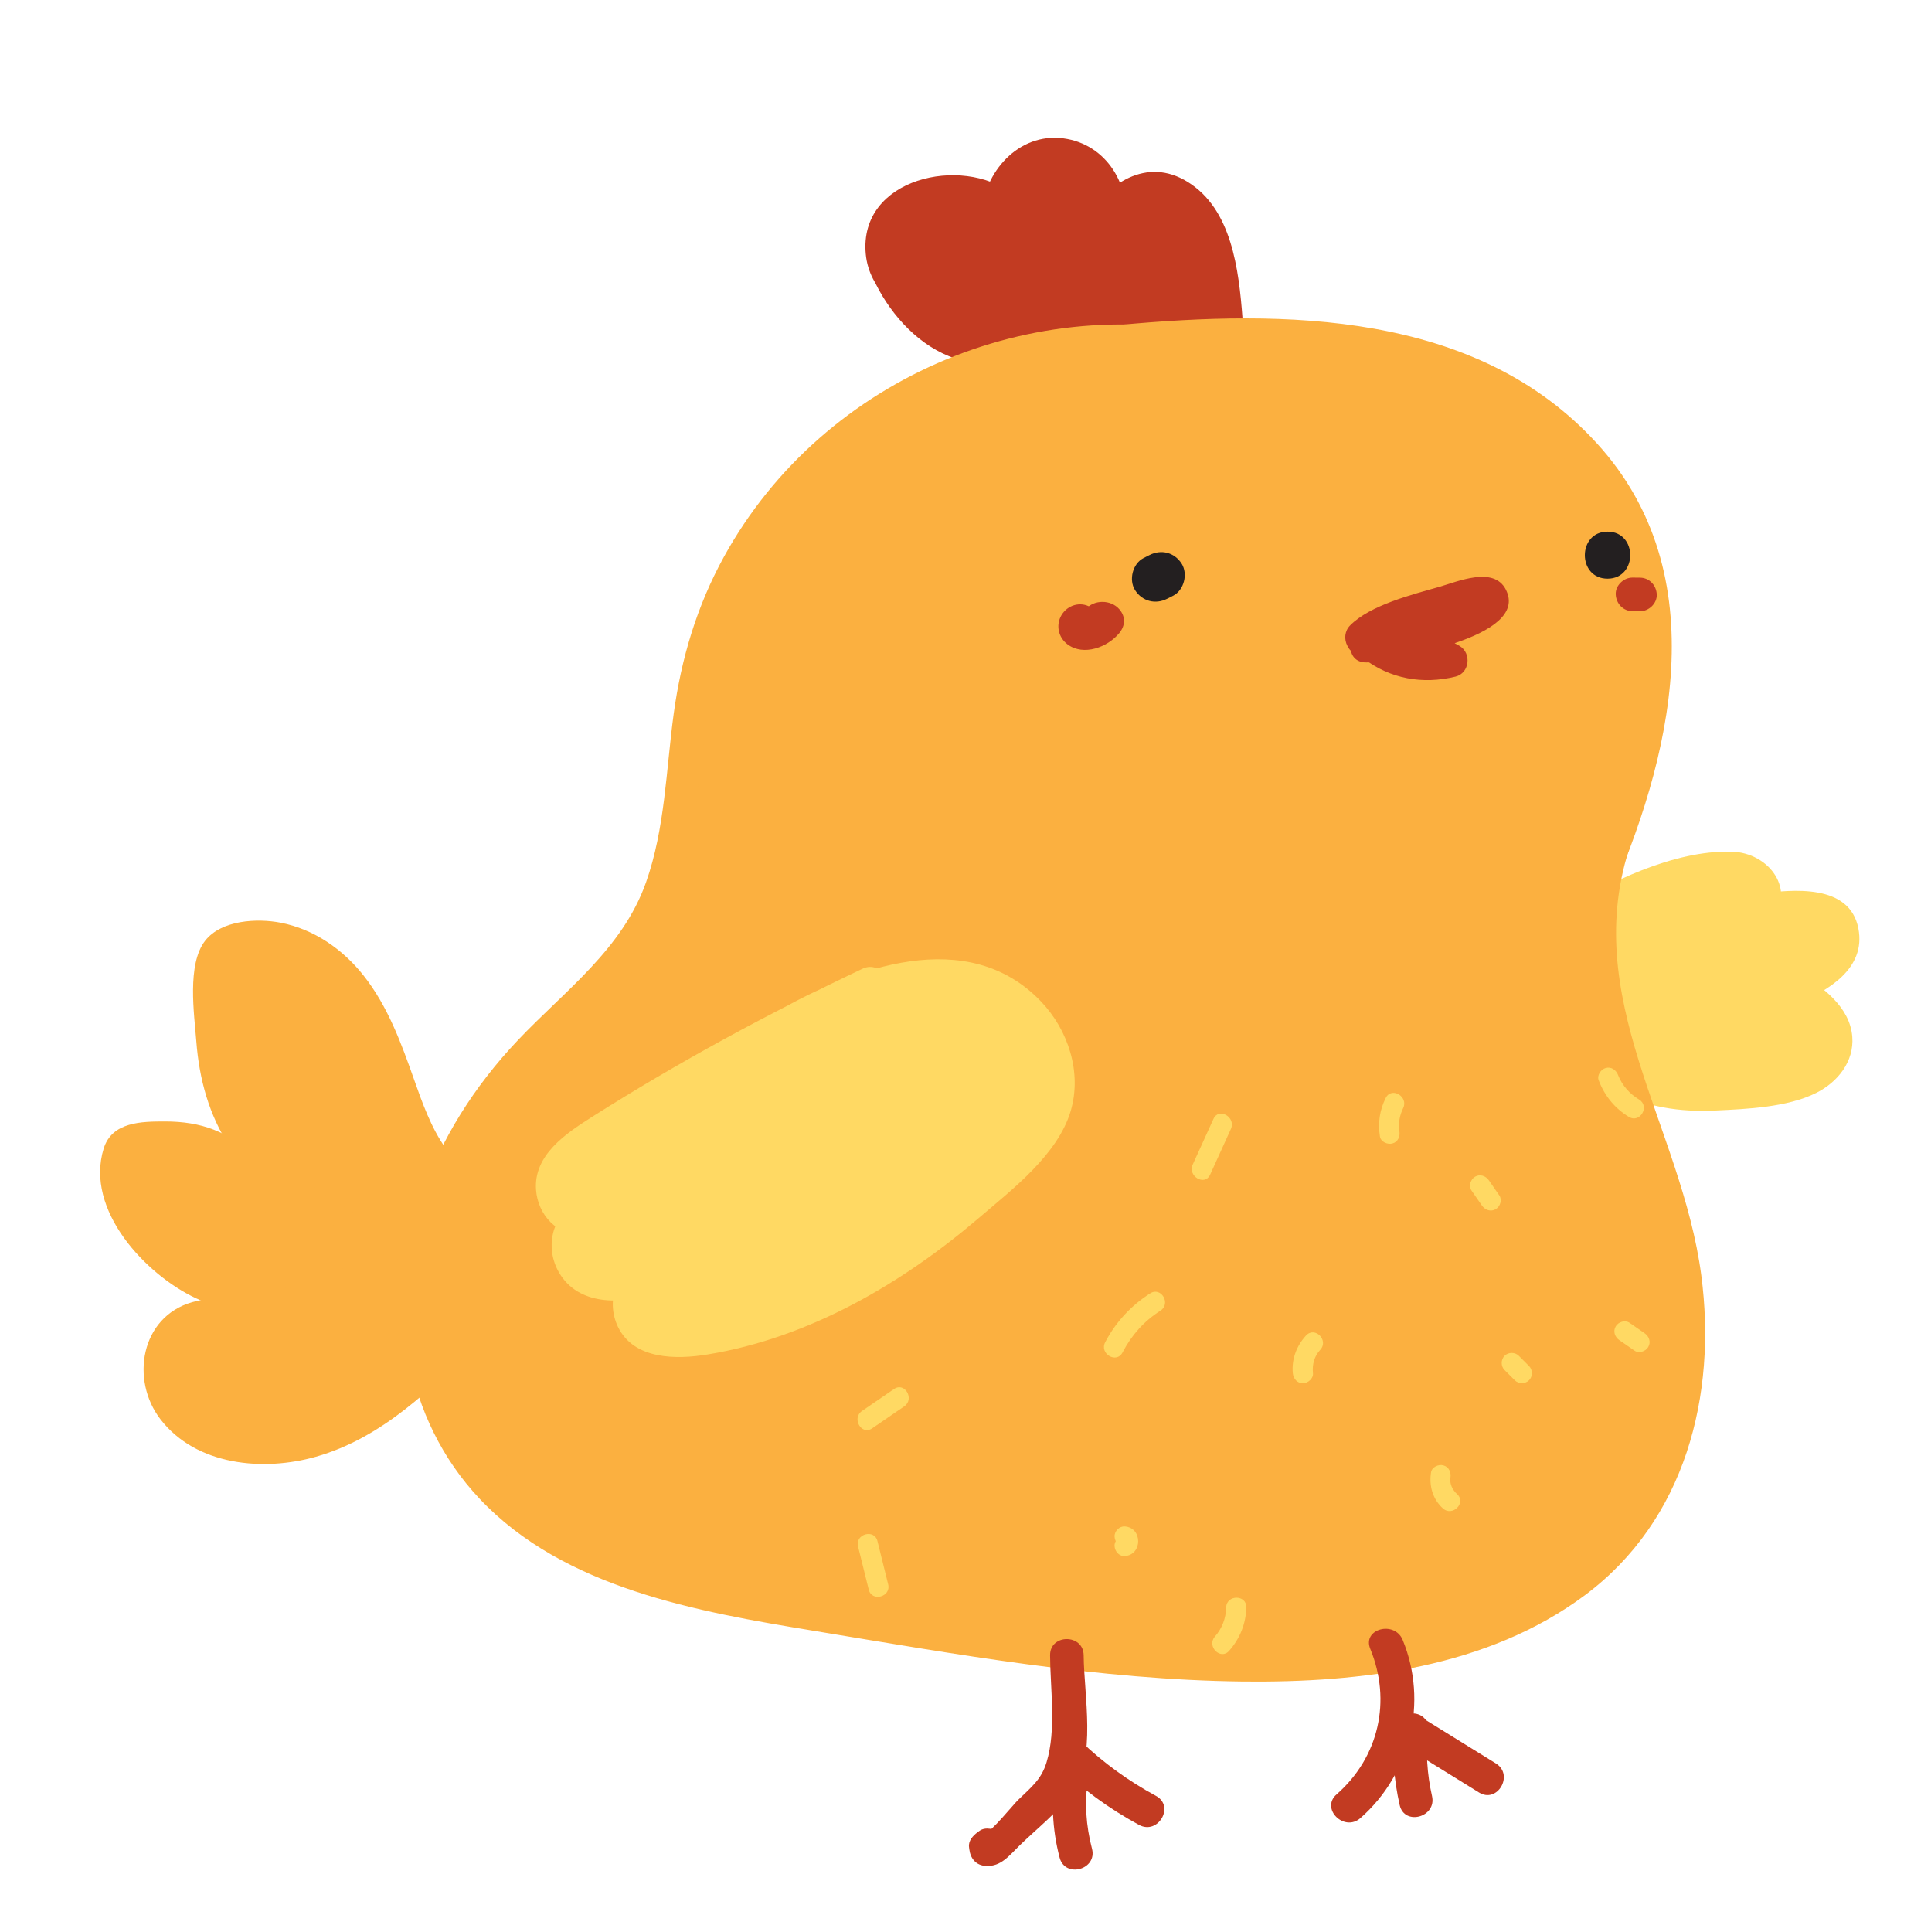
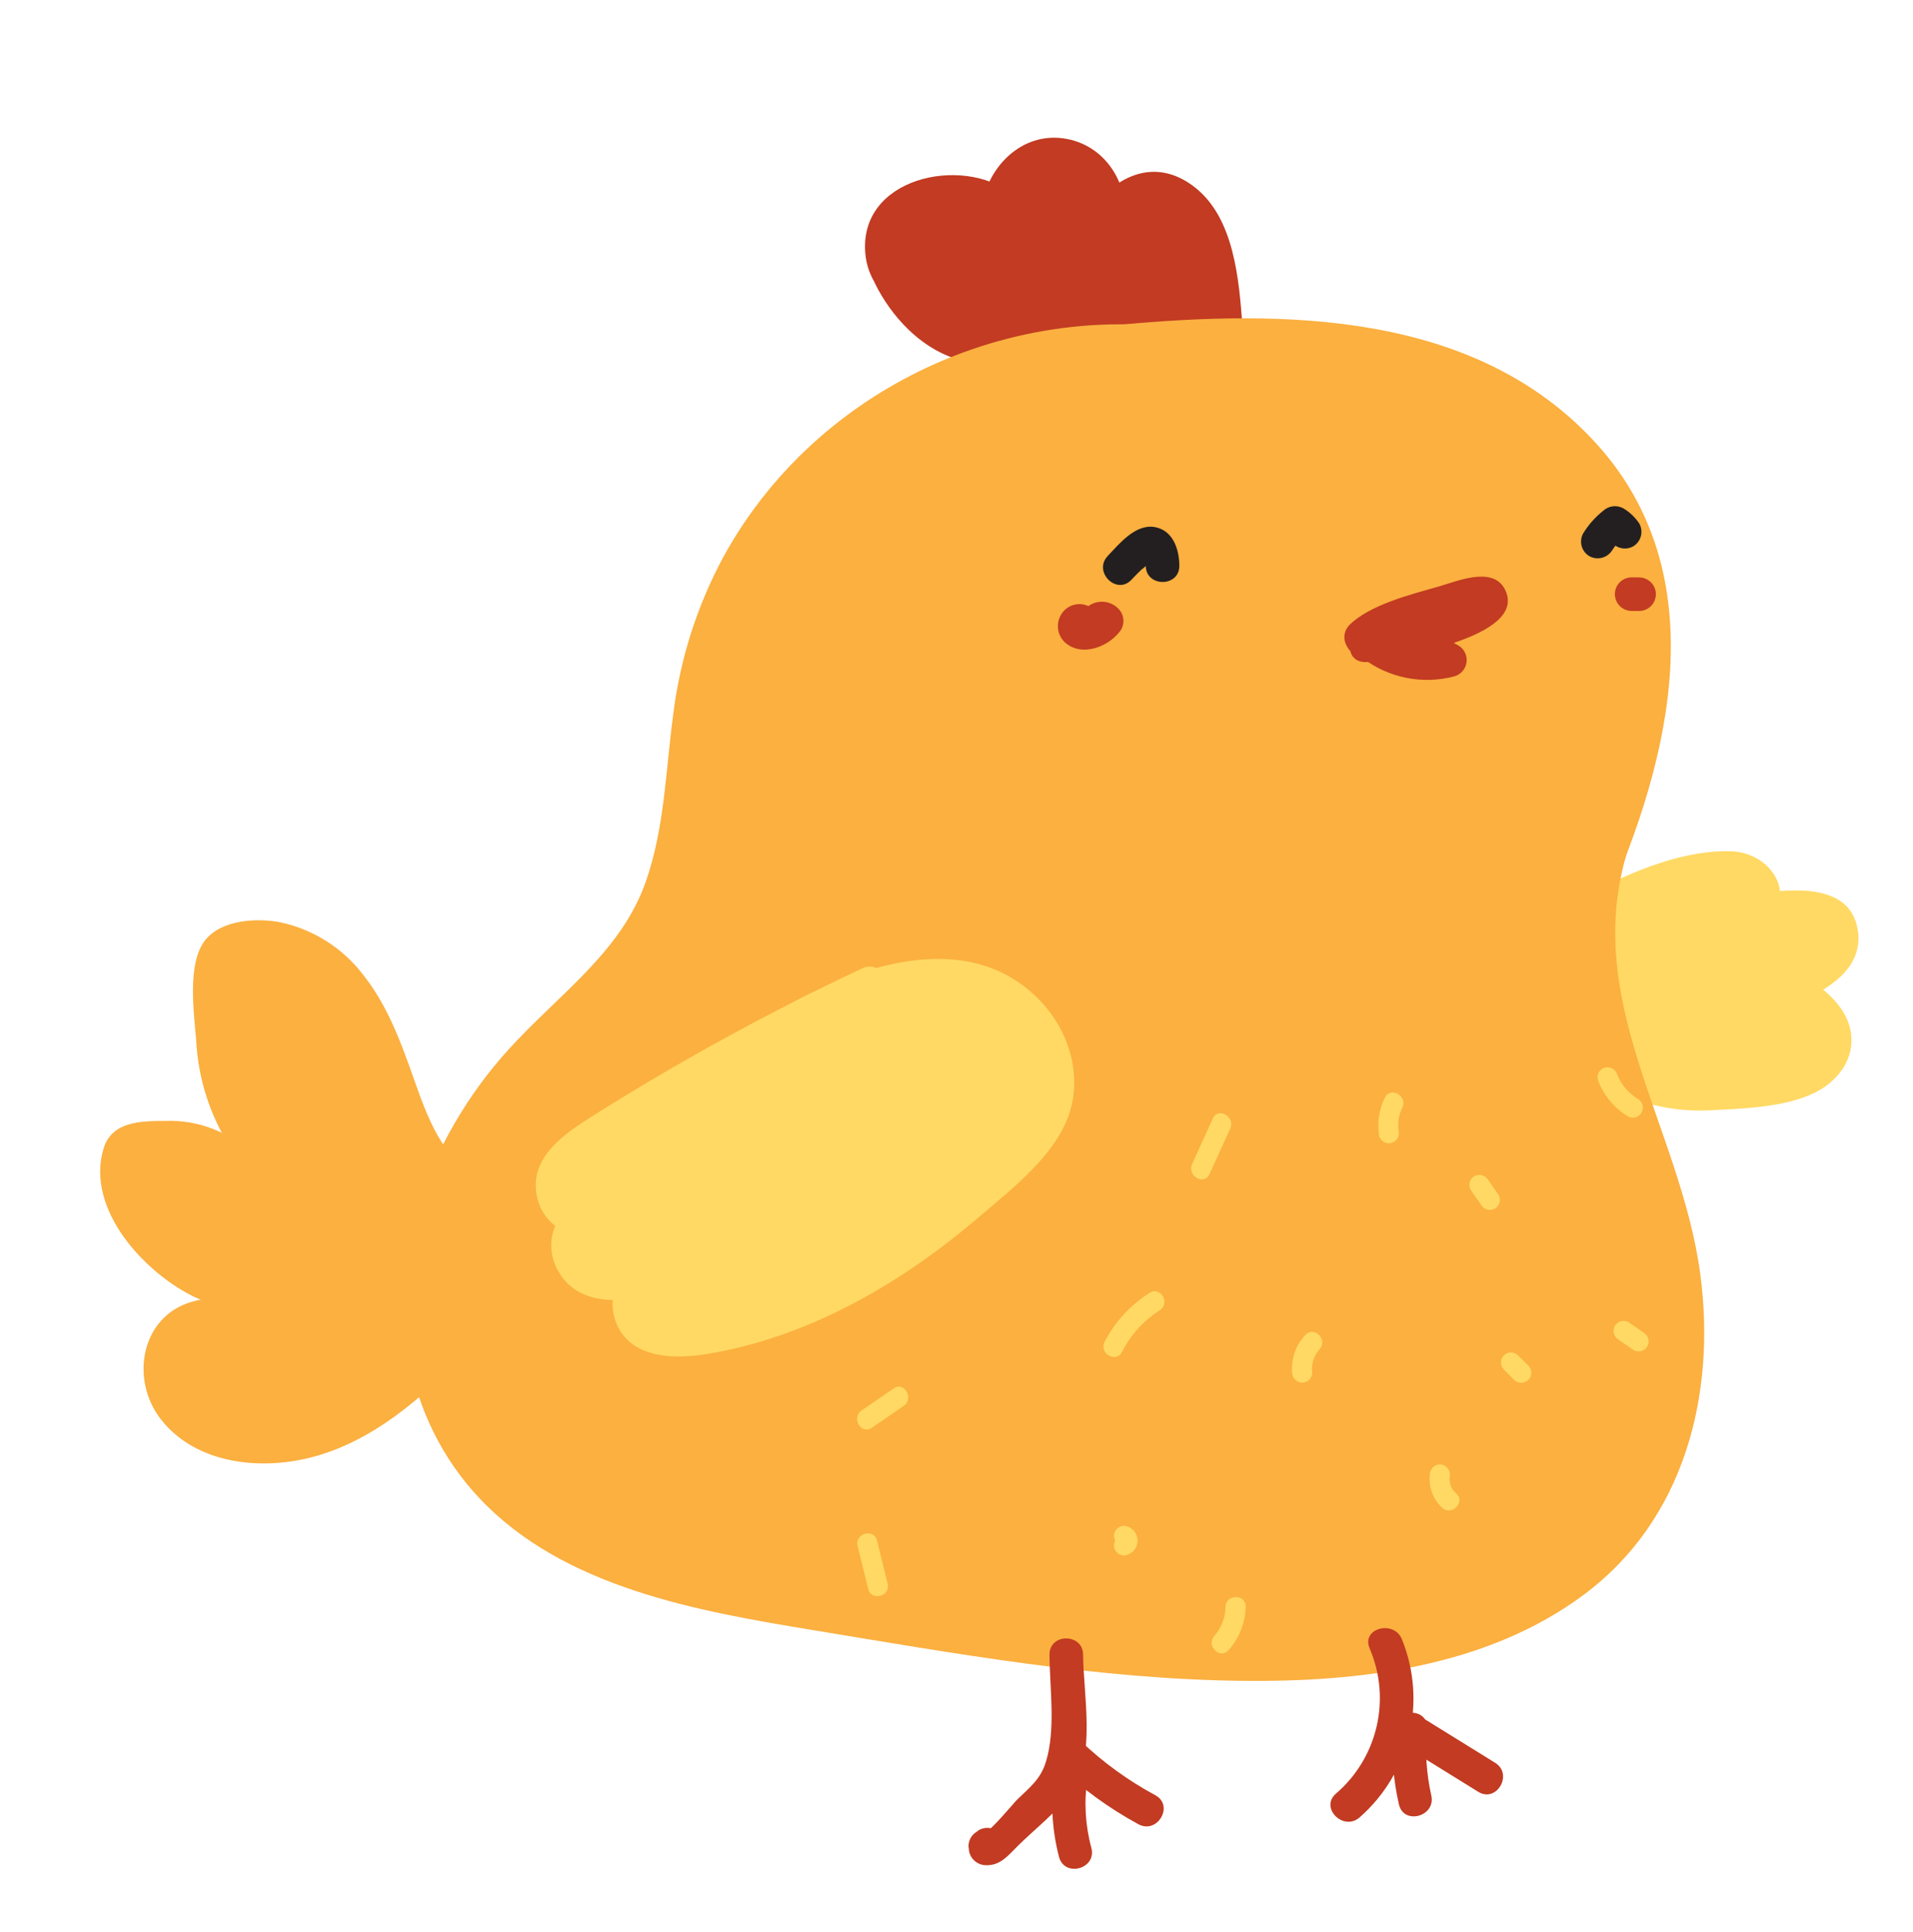
- <svg xmlns="http://www.w3.org/2000/svg" version="1.1" x="0px" y="0px" viewBox="0 0 284.9 287.63" style="enable-background:new 0 0 284.9 287.63;" xml:space="preserve">
-   <style type="text/css">
- 	.st0{fill:#C23B22;}
- 	.st1{fill:#FFD963;}
- 	.st2{fill:#FBB040;}
- 	.st3{fill:#231F20;}
- </style>
-   <g id="Layer_4">
-     <g>
-       <path class="st0" d="M150.31,52.52c10.5-1.94,21.12-3.23,31.78-3.86c-0.18-3.18-0.63-6.35-1.33-9.45    c-0.62-2.76-1.49-5.56-3.31-7.73c-1.82-2.17-4.8-3.56-7.53-2.8c-2.39,0.67-4.07,2.77-5.38,4.88c1.26-4.31-1.99-9.35-6.43-9.98    s-8.97,3.32-8.94,7.81c-4.06-3.59-10.89-3.46-14.81,0.29c-1.22,1.17-2.18,2.66-2.45,4.33c-0.47,2.9,1.28,5.81,3.7,7.48    c2.42,1.66,5.39,2.29,8.3,2.64c1.88,0.23,4.34,0.99,4.22,2.88c-0.14,2.09-3.2,2.27-5.13,1.47c-4.42-1.82-8.09-5.38-10.05-9.74    c4.38,4.51,9.95,7.84,16,9.57c-0.22,0.96-1.54,1.45-2.33,0.86c0.56,0.98,1.84,1.47,2.92,1.14" />
-       <g>
-         <path class="st0" d="M151.11,55.41c10.26-1.86,20.58-3.1,30.99-3.75c1.53-0.09,3.13-1.3,3-3c-0.51-6.9-1.19-16.16-7.12-20.78     c-6.08-4.74-12.22-1.51-16.01,4.17c1.83,0.77,3.66,1.54,5.48,2.31c1.19-6.02-2.17-12.47-8.53-13.67     c-6.75-1.28-12.15,4.42-12.74,10.71c1.5-0.86,3.01-1.73,4.51-2.59c-7.43-5.69-22.89-2.36-21.78,9.05     c0.52,5.33,5.03,8.91,9.87,10.34c1.13,0.33,3.15,0.93,4.34,0.83c2.59-0.22,2.11-0.85,0.1-1.73c-3.52-1.54-6.01-4.73-7.67-8.07     c-1.57,1.21-3.14,2.42-4.71,3.64c4.94,4.87,10.69,8.29,17.32,10.34c-0.6-1.47-1.2-2.94-1.79-4.41c0.35-0.17,0.71-0.34,1.06-0.51     c-2.93-0.81-4.97,2.87-2.92,5.01c1.44,1.51,2.92,2.15,5.04,2.01c3.83-0.25,3.86-6.25,0-6c-0.26-0.09-0.53-0.17-0.79-0.26     c-0.97,1.67-1.95,3.34-2.92,5.01c2.53,0.7,4.29-0.12,5.72-2.24c1.12-1.67-0.05-3.87-1.79-4.41c-5.65-1.75-10.46-4.64-14.67-8.8     c-2.5-2.47-6.2,0.64-4.71,3.64c2.4,4.82,6.59,9.39,11.84,11.12c3.39,1.12,8.43,0.38,8.88-3.96c0.56-5.43-5.58-5.76-9.28-6.64     c-4.11-0.98-9.5-4.52-5.31-8.96c3.03-3.21,8.12-2.16,11.17,0.18c2,1.53,4.33-0.62,4.51-2.59c0.67-7.12,10.83-5.41,9.48,1.37     c-0.66,3.33,3.56,5.2,5.48,2.31c1.56-2.35,3.52-4.64,6.64-2.86c1.77,1,2.75,3.23,3.36,5.04c1.22,3.64,1.67,7.6,1.95,11.41     c1-1,2-2,3-3c-10.94,0.68-21.8,2.01-32.58,3.96C145.72,50.31,147.33,56.1,151.11,55.41L151.11,55.41z" />
-       </g>
-     </g>
-     <g id="Layer_5">
-       <g>
-         <path class="st1" d="M233.53,137.92c6.39-4.05,13.55-6.88,20.99-8.29c2.15-0.41,4.51-0.67,6.39,0.45     c1.88,1.11,2.68,4.14,0.95,5.48c2-0.29,4.03-0.44,6.05-0.45c1.97-0.01,4.16,0.22,5.46,1.69c1.59,1.79,1.08,4.74-0.47,6.56     s-3.85,2.79-6.06,3.7c3.27,1.98,6.99,4.86,6.44,8.65c-0.3,2.08-1.93,3.78-3.82,4.72c-1.88,0.94-4.01,1.25-6.09,1.54     c-7.31,1.04-15.25,1.96-21.65-1.72" />
-         <g>
-           <path class="st1" d="M234.79,140.08c3.8-2.33,7.74-4.33,11.96-5.79c1.65-0.57,3.33-1.07,5.02-1.5c1.13-0.28,2.27-0.53,3.41-0.75      c2.1-0.85,3.74-0.27,4.91,1.75c-1.2,1.44-0.61,4.57,1.77,4.27c2.01-0.25,5.29-1.05,7.2-0.35c5.31,1.95-0.01,5.73-2.9,6.94      c-1.94,0.81-2.56,3.32-0.6,4.57c3.2,2.03,7,5.37,2.98,8.68c-2.1,1.73-6.63,1.8-9.15,2.08c-5.62,0.63-11.27,0.77-16.42-1.89      c-2.86-1.47-5.39,2.84-2.52,4.32c4.71,2.43,9.67,3.17,14.94,2.92c4.72-0.22,10.75-0.48,15.03-2.62      c3.18-1.59,5.67-4.66,5.37-8.38c-0.36-4.39-4.29-7.27-7.7-9.43c-0.2,1.52-0.4,3.05-0.6,4.57c4.64-1.95,10.37-5.23,9.21-11.24      c-1.31-6.73-9.8-5.8-14.84-5.17c0.59,1.42,1.18,2.85,1.77,4.27c3.98-4.78-0.19-10.4-5.81-10.54      c-8.67-0.22-18.37,4.58-25.55,8.98C229.53,137.44,232.04,141.77,234.79,140.08L234.79,140.08z" />
-         </g>
-       </g>
+ <svg xmlns="http://www.w3.org/2000/svg" viewBox="0 0 284.901 287.629">
+   <defs>
+     <style>.cls-1{fill:#c23b22;}.cls-2{fill:#ffd963;}.cls-3{fill:#fbb040;}.cls-4{fill:#231f20;}</style>
+   </defs>
+   <g id="Layer_4" data-name="Layer 4">
+     <path class="cls-1" d="M150.313,52.518a257.298,257.298,0,0,1,31.785-3.856,58.565,58.565,0,0,0-1.327-9.454,17.846,17.846,0,0,0-3.308-7.727c-1.821-2.165-4.803-3.561-7.527-2.797-2.386.669-4.067,2.774-5.377,4.878a7.847,7.847,0,1,0-15.377-2.167,11.346,11.346,0,0,0-14.808.288,7.875,7.875,0,0,0-2.453,4.33c-.467,2.897,1.279,5.813,3.696,7.477a18.393,18.393,0,0,0,8.304,2.644c1.876.23,4.343.992,4.22,2.878-.136,2.085-3.2,2.267-5.132,1.47a19.14,19.14,0,0,1-10.05-9.743,36.305,36.305,0,0,0,15.997,9.568,1.558,1.558,0,0,1-2.329.864,2.58,2.58,0,0,0,2.916,1.136" />
+     <path class="cls-1" d="M151.111,55.411a266.096,266.096,0,0,1,30.987-3.749,3.037,3.037,0,0,0,3-3c-.513-6.898-1.186-16.155-7.121-20.783-6.076-4.737-12.22-1.515-16.008,4.169l5.483,2.312c1.191-6.019-2.169-12.467-8.53-13.67-6.75-1.277-12.15,4.416-12.739,10.706l4.514-2.59c-7.427-5.687-22.886-2.364-21.778,9.052.517,5.328,5.032,8.911,9.867,10.34a14.883,14.883,0,0,0,4.338.832c2.588-.224,2.114-.853.097-1.733-3.522-1.537-6.014-4.735-7.672-8.069l-4.712,3.635A41.929,41.929,0,0,0,148.158,53.201l-1.793-4.407,1.059-.515a3.023,3.023,0,0,0-2.919,5.014,5.834,5.834,0,0,0,5.038,2.015c3.833-.251,3.861-6.253,0-6l-.795-.257-2.919,5.014c2.531.695,4.286-.116,5.717-2.242a3.029,3.029,0,0,0-1.793-4.407,35.357,35.357,0,0,1-14.673-8.796c-2.504-2.467-6.2.642-4.712,3.635,2.397,4.82,6.591,9.39,11.843,11.122,3.389,1.117,8.428.378,8.876-3.964.56-5.428-5.584-5.765-9.279-6.643-4.108-.977-9.503-4.519-5.313-8.963,3.029-3.212,8.118-2.158,11.172.181,1.996,1.528,4.329-.618,4.514-2.59.667-7.118,10.825-5.411,9.484,1.369a3.015,3.015,0,0,0,5.483,2.312c1.564-2.347,3.521-4.636,6.644-2.861,1.767,1.004,2.748,3.229,3.356,5.042a47.018,47.018,0,0,1,1.948,11.405l3-3a279.945,279.945,0,0,0-32.582,3.963c-3.794.688-2.186,6.471,1.595,5.786Z" />
+     <g id="Layer_5" data-name="Layer 5">
+       <path class="cls-2" d="M233.531,137.921a60.48,60.48,0,0,1,20.989-8.293c2.147-.409,4.511-.665,6.392.447s2.677,4.143.949,5.479a43.98,43.98,0,0,1,6.048-.446c1.966-.009,4.155.216,5.459,1.687,1.586,1.79,1.075,4.736-.474,6.558s-3.849,2.793-6.061,3.702c3.267,1.983,6.989,4.864,6.444,8.647a6.662,6.662,0,0,1-3.818,4.72,19.685,19.685,0,0,1-6.094,1.542c-7.31,1.035-15.25,1.96-21.651-1.718" />
+       <path class="cls-2" d="M234.793,140.079a60.848,60.848,0,0,1,11.963-5.792c1.65-.569,3.327-1.068,5.019-1.496q1.694-.426,3.41-.753,3.149-1.279,4.908,1.748c-1.199,1.439-.61,4.567,1.768,4.268,2.015-.254,5.291-1.048,7.205-.347,5.312,1.945-.015,5.726-2.898,6.937-1.94.815-2.557,3.325-.597,4.569,3.204,2.035,6.997,5.371,2.98,8.683-2.1,1.731-6.63,1.8-9.151,2.082-5.622.63-11.268.768-16.425-1.892-2.855-1.473-5.387,2.84-2.524,4.317a28.79,28.79,0,0,0,14.939,2.922c4.72-.219,10.749-.482,15.032-2.62,3.183-1.589,5.675-4.656,5.368-8.381-.361-4.392-4.291-7.266-7.696-9.429l-.597,4.569c4.641-1.949,10.373-5.233,9.207-11.244-1.305-6.73-9.799-5.803-14.844-5.167l1.768,4.268c3.981-4.777-.194-10.398-5.812-10.541-8.668-.22-18.365,4.579-25.546,8.981-2.739,1.679-.23,6.005,2.524,4.317Z" />
    </g>
  </g>
-   <g id="Layer_1">
-     <g>
-       <path class="st2" d="M184.4,53.25c-32.99-9.87-68.55,9.16-79.16,41.75c-5.41,16.61-0.94,35.01-13.61,48.88    c-5.83,6.38-12.61,11.67-17.79,18.66c-5.09,6.87-8.98,14.76-10.56,23.21c-3.11,16.63,3.36,33.09,17.82,42.1    c14.14,8.81,31.9,11.05,48.01,13.73c19.67,3.28,39.87,6.46,59.86,6.27c16.74-0.16,35.07-3.17,48.16-14.47    c12.81-11.05,15.9-28.14,13.57-44.24c-2.55-17.65-13.99-34.01-12.91-52.13c0.25-4.17,1.22-8.26,2.65-12.17" />
-       <g>
-         <path class="st2" d="M185.07,50.84c-29.67-8.51-62.39,4.95-77.3,32.09c-4.01,7.3-6.34,15.11-7.46,23.34     c-1.14,8.37-1.28,17.05-4.12,25.09c-3.52,9.96-12.06,16.09-19.08,23.5c-6.4,6.75-11.53,14.74-14.5,23.59     c-5.15,15.33-2.44,32.77,8.83,44.71c12.56,13.31,32.45,16.79,49.67,19.62c21.18,3.49,42.47,7.32,64,7.56     c17.52,0.19,36.4-2.08,50.86-12.84c14.97-11.14,19.69-29.76,17.34-47.63c-2.92-22.2-18.38-41.39-10.45-64.37     c1.05-3.05-3.78-4.36-4.82-1.33c-5.97,17.29,0.05,32.69,5.81,49.08c5.4,15.37,8.01,33.01-0.13,47.99     c-8.58,15.79-27.06,21.97-43.94,23.57c-19.48,1.84-39.29-0.76-58.52-3.77c-17.58-2.76-36.82-4.37-53.05-12.16     c-15.22-7.3-24.5-21.61-23.02-38.74c0.83-9.57,5.1-18.73,10.82-26.34c5.55-7.39,13.24-12.81,18.97-20.02     c9.86-12.41,8.12-28.31,11.3-42.94c7.44-34.2,44.37-54.67,77.46-45.18C186.84,56.55,188.16,51.72,185.07,50.84L185.07,50.84z" />
-       </g>
-     </g>
-     <g>
-       <path class="st2" d="M166.61,50.88c14.12-1.33,28.55-2.05,42.3,1.43c13.75,3.47,26.89,11.72,33.26,24.38    c8.85,17.58,2.98,38.88-5.15,56.79" />
-       <g>
-         <path class="st2" d="M166.61,53.38c22.37-2.06,48.16-2.63,65.57,14.07c18.38,17.64,11.89,44.21,2.69,64.77     c-1.3,2.91,3,5.46,4.32,2.52c9.73-21.73,16.44-49.18-1.44-68.75c-18-19.71-46.58-19.88-71.13-17.61     C163.43,48.67,163.4,53.68,166.61,53.38L166.61,53.38z" />
-       </g>
-     </g>
-     <g>
-       <path class="st2" d="M75.7,178.27c-4.24,0.56-8.41-1.94-11.04-5.31s-4.02-7.52-5.41-11.56c-1.99-5.78-4.19-11.7-8.38-16.16    s-10.88-7.12-16.56-4.86c-0.68,0.27-1.35,0.62-1.8,1.19c-0.68,0.85-0.75,2.02-0.79,3.11c-0.24,6.3-0.45,12.76,1.61,18.72    c2.33,6.73,7.41,12.23,13.24,16.31s12.44,6.88,19,9.66" />
-       <g>
-         <path class="st2" d="M75.7,175.77c-8.57,0.47-11.7-8.39-14.04-15.04c-1.92-5.44-3.91-10.92-7.53-15.5     c-3.09-3.91-7.39-6.9-12.34-7.86c-3.5-0.68-8.82-0.41-11.24,2.68c-2.74,3.5-1.63,10.91-1.32,14.96     c0.43,5.62,1.88,10.99,4.99,15.73c6.98,10.65,18.79,15.97,30.1,20.77c2.93,1.24,5.48-3.06,2.52-4.32     c-9.53-4.04-19.64-8.27-26.43-16.43c-3.76-4.51-5.74-9.92-6.18-15.75c-0.21-2.7-0.49-5.93-0.06-8.62     c0.6-3.75,2.94-4.75,6.62-4.09c19.77,3.57,12.52,39.7,34.92,38.47C78.9,180.59,78.93,175.59,75.7,175.77L75.7,175.77z" />
-       </g>
-     </g>
-     <g>
-       <path class="st2" d="M72.95,186.62c-2.59,3.61-7.66,4.7-12.01,3.8c-4.35-0.9-8.16-3.42-11.86-5.89    c-3.67-2.45-7.37-4.92-10.51-8.03c-2.01-1.99-3.83-4.27-6.33-5.59c-3.26-1.72-7.16-1.54-10.84-1.32c-1.11,0.07-2.36,0.2-3.06,1.06    c-0.48,0.58-0.6,1.38-0.64,2.13c-0.39,6.78,3.99,13.19,9.77,16.75s12.73,4.69,19.51,4.94c6.78,0.25,13.59-0.31,20.35,0.23" />
-       <g>
-         <path class="st2" d="M71.18,184.85c-8.98,10.66-26.77-6.21-33.32-12.66c-3.81-3.75-7.95-5.23-13.27-5.23     c-3.5,0-7.91,0.04-9.15,4.03c-2.84,9.18,6.29,18.81,13.74,22.29c11.92,5.56,25.48,3.1,38.15,3.93c3.21,0.21,3.2-4.79,0-5     c-10.92-0.72-22.52,1.3-33.08-2.27c-5.22-1.77-10-5.07-12.53-10.1c-0.6-1.19-1.39-3.09-1.38-4.52c0.01-2.29,0.53-2.85,2.66-3.31     c2.79-0.6,6.61,0.21,8.89,1.67c3.63,2.32,6.35,6.12,9.82,8.75c3.92,2.97,8.13,5.98,12.54,8.17c6.71,3.34,15.21,4.04,20.47-2.21     C76.78,185.94,73.26,182.38,71.18,184.85L71.18,184.85z" />
-       </g>
-     </g>
-     <g>
-       <path class="st2" d="M62.7,192.82c-8.56,2.32-17.47,3.35-26.34,3.04c-3.31-0.12-6.92-0.33-9.6,1.61c-2.98,2.16-3.74,6.58-2.3,9.97    c1.44,3.39,4.67,5.77,8.15,6.98c6.78,2.35,14.43,0.66,20.68-2.86s11.36-8.71,16.38-13.83" />
-       <g>
-         <path class="st2" d="M62.04,190.41c-6.24,1.62-12.57,2.67-19.02,2.93c-4.67,0.19-9.85-0.78-14.42,0.53     c-7.66,2.2-9.22,11.58-4.7,17.44c5.33,6.9,15.33,7.79,23.16,5.56c9.9-2.82,17.37-10.23,24.38-17.37c2.26-2.3-1.28-5.84-3.54-3.54     c-4.84,4.93-9.77,10.06-15.87,13.44c-6.63,3.68-16.35,5.76-22.69,0.33c-3.95-3.38-4.55-9.78,1.64-11.23     c3.16-0.74,6.92-0.06,10.13-0.12c7.53-0.14,14.97-1.27,22.25-3.16C66.48,194.43,65.16,189.6,62.04,190.41L62.04,190.41z" />
-       </g>
-     </g>
-     <g>
-       <path class="st1" d="M119.68,152.12c-0.74,0.71-1.87,0.98-2.85,0.71c5.37-3.13,11.02-6,17.14-7.08    c6.12-1.08,12.83-0.16,17.72,3.68c4.89,3.84,7.39,10.94,4.85,16.61c-1.06,2.37-2.86,4.33-4.68,6.18    c-12.9,13.14-28.99,23.94-47.14,27.02c-3.23,0.55-6.92,0.73-9.41-1.41c-2.49-2.14-1.95-7.3,1.31-7.64    c-3.21,1.25-7.13,1.63-9.88-0.45c-2.75-2.08-2.92-7.22,0.27-8.52c-2.87,0.89-5.4-2.89-4.58-5.79c0.82-2.9,3.53-4.78,6.07-6.39    c13.25-8.4,27.02-15.97,41.21-22.65" />
-       <g>
-         <path class="st1" d="M118.42,149.96c-0.53,0.12-1.06,0.24-1.59,0.37c0.42,1.55,0.84,3.11,1.26,4.66     c8.48-4.88,18.88-9.82,28.63-5.57c4.89,2.13,8.67,6.98,8.29,12.52c-0.35,5.16-5.5,9.21-9.02,12.49     c-6.8,6.33-14.37,11.88-22.69,16.03c-4.14,2.07-8.47,3.74-12.94,4.97c-2.42,0.66-4.91,1.27-7.41,1.52     c-1.36,0.14-2.55,0.26-3.89-0.18c-0.75-0.25-5.15-3.28-1.79-4.17c-0.44-1.61-0.89-3.21-1.33-4.82c-1.77,0.6-4.07,1.36-5.95,0.77     c-1.89-0.59-4.53-3.54-1.73-5.17c1.99-1.16,1.31-4.96-1.26-4.66c-2.75-1.61-2.89-3.34-0.43-5.2c0.99-0.87,2.05-1.64,3.17-2.32     c1.56-1.05,3.19-2.01,4.79-2.99c4.01-2.46,8.07-4.84,12.17-7.15c7.93-4.46,16.03-8.62,24.25-12.52c2.91-1.38,0.37-5.69-2.52-4.32     c-13.89,6.58-27.44,13.91-40.42,22.15c-3.8,2.41-8.55,5.61-8.2,10.74c0.26,3.78,3.25,7.07,7.18,6.6     c-0.42-1.55-0.84-3.11-1.26-4.66c-3.63,2.12-4.6,6.75-2.5,10.39c2.87,4.96,9.29,4.77,14.04,3.16c3.02-1.02,1.81-5.66-1.33-4.82     c-4.24,1.13-5.76,5.91-3.94,9.73c2.37,4.96,8.75,4.9,13.36,4.14c15.15-2.49,28.97-10.55,40.5-20.42     c4.91-4.2,11.65-9.35,13.57-15.86c1.68-5.72-0.38-12.02-4.41-16.25c-10.9-11.45-27.99-5.06-39.46,1.55     c-2.17,1.25-1.2,4.63,1.26,4.66c1.91,0.02,2.44-0.14,4.11-1.05C123.78,152.75,121.26,148.43,118.42,149.96L118.42,149.96z" />
-       </g>
-     </g>
+   <g id="Layer_1" data-name="Layer 1">
+     <path class="cls-3" d="M184.404,53.248c-32.991-9.871-68.548,9.162-79.156,41.745-5.409,16.613-.945,35.013-13.607,48.88-5.828,6.382-12.61,11.668-17.793,18.66a57.001,57.001,0,0,0-10.562,23.212c-3.11,16.63,3.357,33.087,17.821,42.097,14.142,8.809,31.9,11.05,48.012,13.734,19.671,3.277,39.867,6.461,59.858,6.269,16.743-.161,35.067-3.173,48.161-14.467,12.813-11.053,15.899-28.142,13.571-44.24-2.553-17.652-13.989-34.007-12.906-52.133a43.196,43.196,0,0,1,2.648-12.172" />
+     <path class="cls-3" d="M185.069,50.837c-29.67-8.514-62.395,4.945-77.3,32.09a66.531,66.531,0,0,0-7.462,23.343c-1.139,8.371-1.282,17.05-4.121,25.091-3.519,9.965-12.057,16.094-19.076,23.499a64.397,64.397,0,0,0-14.5,23.589c-5.15,15.326-2.438,32.772,8.826,44.711,12.557,13.31,32.451,16.787,49.674,19.624,21.179,3.488,42.47,7.322,63.996,7.556,17.522.19,36.399-2.079,50.858-12.841,14.967-11.141,19.692-29.762,17.344-47.629-2.917-22.205-18.378-41.389-10.446-64.373,1.052-3.048-3.776-4.358-4.821-1.329-5.966,17.286.052,32.694,5.811,49.08,5.401,15.367,8.009,33.006-.127,47.986-8.576,15.79-27.065,21.973-43.944,23.572-19.482,1.845-39.294-.757-58.521-3.772-17.582-2.757-36.818-4.374-53.054-12.16-15.223-7.301-24.505-21.61-23.02-38.735.829-9.568,5.1-18.731,10.821-26.344,5.555-7.391,13.239-12.805,18.97-20.018,9.864-12.412,8.119-28.312,11.301-42.938,7.441-34.2,44.374-54.675,77.462-45.18,3.099.889,4.422-3.934,1.329-4.821Z" />
+     <path class="cls-3" d="M166.613,50.881c14.117-1.331,28.554-2.046,42.301,1.428s26.888,11.717,33.262,24.383c8.846,17.577,2.978,38.875-5.153,56.794" />
+     <path class="cls-3" d="M166.613,53.381c22.373-2.061,48.164-2.627,65.566,14.072,18.377,17.635,11.889,44.214,2.686,64.772-1.304,2.912,3.004,5.458,4.317,2.524,9.728-21.733,16.436-49.179-1.439-68.754-17.998-19.709-46.575-19.876-71.13-17.614-3.178.293-3.208,5.296,0,5Z" />
+     <path class="cls-3" d="M75.705,178.266c-4.238.564-8.41-1.941-11.038-5.312s-4.016-7.518-5.408-11.56c-1.991-5.78-4.191-11.699-8.375-16.156s-10.881-7.118-16.564-4.863a4.228,4.228,0,0,0-1.803,1.187,5.187,5.187,0,0,0-.789,3.106c-.235,6.296-.447,12.762,1.613,18.716,2.327,6.728,7.406,12.228,13.241,16.305s12.445,6.884,19,9.661" />
+     <path class="cls-3" d="M75.705,175.766c-8.565.47-11.698-8.394-14.036-15.037-1.916-5.444-3.914-10.925-7.534-15.503a21.121,21.121,0,0,0-12.345-7.86c-3.502-.679-8.816-.411-11.237,2.68-2.744,3.504-1.633,10.915-1.325,14.964a32.705,32.705,0,0,0,4.992,15.73c6.984,10.646,18.787,15.969,30.099,20.767,2.928,1.242,5.479-3.063,2.524-4.317-9.529-4.043-19.638-8.269-26.43-16.429a27.47,27.47,0,0,1-6.185-15.751,39.196,39.196,0,0,1-.063-8.623c.596-3.748,2.943-4.754,6.621-4.09,19.766,3.568,12.522,39.697,34.918,38.468,3.2-.176,3.221-5.177,0-5Z" />
+     <path class="cls-3" d="M72.951,186.615c-2.592,3.608-7.661,4.699-12.011,3.798s-8.165-3.419-11.86-5.885A68.894,68.894,0,0,1,38.574,176.498c-2.008-1.99-3.826-4.271-6.326-5.59-3.262-1.722-7.158-1.542-10.839-1.319a4.138,4.138,0,0,0-3.064,1.059,3.616,3.616,0,0,0-.64,2.128c-.388,6.775,3.991,13.186,9.766,16.75s12.732,4.693,19.514,4.941,13.587-.305,20.352.232" />
+     <path class="cls-3" d="M71.183,184.848C62.201,195.509,44.415,178.637,37.864,172.187a17.546,17.546,0,0,0-13.267-5.235c-3.505-.004-7.911.036-9.146,4.032-2.836,9.178,6.286,18.808,13.738,22.287,11.918,5.564,25.479,3.099,38.148,3.929,3.213.21,3.2-4.79,0-5-10.919-.715-22.519,1.304-33.083-2.274C29.038,188.159,24.25,184.857,21.726,179.83a11.644,11.644,0,0,1-1.384-4.522c.01-2.294.525-2.851,2.655-3.306a13.29,13.29,0,0,1,8.889,1.666c3.632,2.324,6.35,6.118,9.819,8.749a81.548,81.548,0,0,0,12.54,8.172c6.706,3.341,15.212,4.038,20.473-2.207,2.061-2.446-1.459-6.001-3.536-3.536Z" />
+     <path class="cls-3" d="M62.703,192.823A88.859,88.859,0,0,1,36.368,195.861c-3.307-.116-6.917-.334-9.595,1.609-2.982,2.164-3.741,6.584-2.298,9.974s4.673,5.773,8.154,6.978c6.777,2.347,14.428.66,20.676-2.86s11.359-8.71,16.38-13.831" />
+     <path class="cls-3" d="M62.039,190.412a89.796,89.796,0,0,1-19.02,2.927c-4.674.187-9.855-.779-14.415.531-7.662,2.202-9.219,11.579-4.699,17.44,5.326,6.905,15.328,7.789,23.164,5.557,9.9-2.821,17.371-10.225,24.384-17.367,2.256-2.298-1.276-5.836-3.536-3.536-4.844,4.933-9.77,10.055-15.874,13.44-6.633,3.678-16.353,5.762-22.693.334-3.951-3.383-4.549-9.782,1.64-11.226,3.155-.736,6.921-.058,10.129-.118a95.535,95.535,0,0,0,22.249-3.162c3.112-.808,1.793-5.632-1.329-4.821Z" />
+     <path class="cls-2" d="M119.685,152.121a3.031,3.031,0,0,1-2.852.708c5.366-3.133,11.016-6.004,17.136-7.081s12.831-.158,17.718,3.68,7.386,10.937,4.851,16.611a21.99,21.99,0,0,1-4.684,6.182c-12.9,13.141-28.987,23.938-47.142,27.02-3.234.549-6.921.731-9.409-1.407s-1.953-7.304,1.31-7.643c-3.21,1.255-7.131,1.629-9.879-.451s-2.921-7.217.268-8.525c-2.874.888-5.399-2.892-4.583-5.788s3.526-4.782,6.067-6.392a377.543,377.543,0,0,1,41.213-22.653" />
+     <path class="cls-2" d="M118.423,149.962l-1.59.366,1.262,4.659c8.477-4.881,18.882-9.819,28.634-5.565,4.886,2.131,8.671,6.985,8.293,12.517-.353,5.161-5.502,9.214-9.022,12.488a97.512,97.512,0,0,1-22.695,16.034,70.975,70.975,0,0,1-12.938,4.967,45.989,45.989,0,0,1-7.41,1.522,8.829,8.829,0,0,1-3.89-.18c-.748-.246-5.153-3.276-1.789-4.171l-1.329-4.821c-1.772.601-4.073,1.355-5.951.768-1.888-.591-4.532-3.539-1.734-5.174,1.99-1.162,1.309-4.963-1.262-4.659q-4.119-2.411-.428-5.198a22.422,22.422,0,0,1,3.174-2.323c1.556-1.053,3.19-2.005,4.792-2.987q6.018-3.689,12.172-7.151,11.897-6.695,24.249-12.515c2.906-1.378.371-5.69-2.524-4.317A374.093,374.093,0,0,0,88.02,166.374c-3.796,2.412-8.555,5.613-8.195,10.736.265,3.777,3.252,7.069,7.177,6.604L85.74,179.056a7.522,7.522,0,0,0-2.499,10.385c2.874,4.965,9.289,4.769,14.036,3.159,3.022-1.025,1.811-5.657-1.329-4.821-4.24,1.129-5.76,5.914-3.936,9.732,2.367,4.956,8.75,4.897,13.364,4.139,15.155-2.49,28.97-10.555,40.503-20.423,4.911-4.202,11.652-9.345,13.566-15.858,1.68-5.717-.384-12.018-4.41-16.247-10.898-11.446-27.987-5.061-39.464,1.547a2.52,2.52,0,0,0,1.262,4.659,6.483,6.483,0,0,0,4.113-1.049c2.831-1.533.309-5.851-2.524-4.317Z" />
  </g>
-   <g id="Layer_2">
-     <g>
-       <g>
-         <path class="st1" d="M180.68,166.57c-1.03,2.27-2.06,4.53-3.09,6.8c-0.79,1.74,1.79,3.27,2.59,1.51c1.03-2.27,2.06-4.53,3.09-6.8     C184.07,166.34,181.48,164.81,180.68,166.57L180.68,166.57z" />
-       </g>
-     </g>
-     <g>
-       <g>
-         <path class="st1" d="M206.32,163.47c-0.91,1.83-1.17,3.7-0.86,5.72c0.12,0.8,1.13,1.24,1.85,1.05c0.86-0.24,1.17-1.04,1.05-1.85     c-0.18-1.16,0.04-2.36,0.56-3.41C209.76,163.26,207.18,161.73,206.32,163.47L206.32,163.47z" />
-       </g>
-     </g>
-     <g>
-       <g>
-         <path class="st1" d="M238.04,160.85c0.88,2.29,2.39,4.16,4.49,5.43c1.66,1,3.17-1.59,1.51-2.59c-1.4-0.84-2.52-2.1-3.12-3.64     c-0.29-0.76-1.01-1.28-1.85-1.05C238.36,159.2,237.74,160.09,238.04,160.85L238.04,160.85z" />
-       </g>
-     </g>
-     <g>
-       <g>
-         <path class="st1" d="M219.09,177.23c0.52,0.75,1.04,1.5,1.56,2.25c0.46,0.66,1.31,0.97,2.05,0.54c0.66-0.38,1-1.38,0.54-2.05     c-0.52-0.75-1.04-1.5-1.56-2.25c-0.46-0.66-1.31-0.97-2.05-0.54C218.97,175.56,218.63,176.56,219.09,177.23L219.09,177.23z" />
-       </g>
-     </g>
-     <g>
-       <g>
-         <path class="st1" d="M194.46,198.83c-1.4,1.52-2.17,3.52-1.97,5.6c0.08,0.81,0.63,1.5,1.5,1.5c0.75,0,1.58-0.69,1.5-1.5     c-0.13-1.3,0.19-2.5,1.09-3.48C197.89,199.53,195.77,197.41,194.46,198.83L194.46,198.83z" />
-       </g>
-     </g>
-     <g>
-       <g>
-         <path class="st1" d="M171.26,192.55c-2.85,1.82-5.15,4.29-6.71,7.29c-0.89,1.71,1.7,3.23,2.59,1.51c1.32-2.55,3.2-4.67,5.63-6.21     C174.4,194.1,172.89,191.51,171.26,192.55L171.26,192.55z" />
-       </g>
-     </g>
-     <g>
-       <g>
-         <path class="st1" d="M224.02,203.97c0.51,0.51,1.01,1.01,1.52,1.52c0.57,0.57,1.55,0.57,2.12,0c0.57-0.57,0.57-1.55,0-2.12     c-0.51-0.51-1.01-1.01-1.52-1.52c-0.57-0.57-1.55-0.57-2.12,0C223.45,202.43,223.45,203.4,224.02,203.97L224.02,203.97z" />
-       </g>
-     </g>
-     <g>
-       <g>
-         <path class="st1" d="M241.11,199.52c0.75,0.52,1.5,1.04,2.25,1.56c0.67,0.46,1.67,0.12,2.05-0.54c0.44-0.75,0.13-1.59-0.54-2.05     c-0.75-0.52-1.5-1.04-2.25-1.56c-0.67-0.46-1.67-0.12-2.05,0.54C240.13,198.21,240.44,199.05,241.11,199.52L241.11,199.52z" />
-       </g>
-     </g>
-     <g>
-       <g>
-         <path class="st1" d="M213.07,219.21c-0.31,1.99,0.24,3.97,1.76,5.35c1.42,1.3,3.55-0.82,2.12-2.12c-0.67-0.61-1.13-1.5-0.99-2.43     c0.12-0.8-0.2-1.61-1.05-1.85C214.2,217.96,213.19,218.4,213.07,219.21L213.07,219.21z" />
-       </g>
-     </g>
-     <g>
-       <g>
-         <path class="st1" d="M182.57,239.31c-0.04,1.62-0.61,3.12-1.68,4.34c-1.27,1.44,0.84,3.57,2.12,2.12     c1.61-1.83,2.49-4.02,2.56-6.46C185.62,237.38,182.62,237.38,182.57,239.31L182.57,239.31z" />
-       </g>
-     </g>
-     <g>
-       <g>
-         <path class="st1" d="M167.45,230.25c-0.33-0.02-0.67-0.18-0.84-0.48c-0.09-0.24-0.11-0.28-0.07-0.13     c-0.02-0.25-0.03-0.31-0.03-0.19c0,0.12,0.01,0.06,0.03-0.19c-0.03,0.12-0.03,0.11,0.02-0.02c0.17-0.35,0.49-0.56,0.89-0.58     c-0.78,0.05-1.54,0.66-1.5,1.5c0.03,0.77,0.66,1.55,1.5,1.5c2.69-0.16,2.69-4.25,0-4.41c-0.78-0.05-1.53,0.72-1.5,1.5     C165.99,229.61,166.61,230.2,167.45,230.25L167.45,230.25z" />
-       </g>
-     </g>
-     <g>
-       <g>
-         <path class="st1" d="M133.12,206.79c-1.59,1.09-3.18,2.18-4.77,3.27c-1.58,1.09-0.08,3.69,1.51,2.59     c1.59-1.09,3.18-2.18,4.77-3.27C136.22,208.3,134.72,205.7,133.12,206.79L133.12,206.79z" />
-       </g>
-     </g>
-     <g>
-       <g>
-         <path class="st1" d="M127.76,230.24c0.53,2.14,1.06,4.28,1.59,6.42c0.46,1.87,3.36,1.08,2.89-0.8c-0.53-2.14-1.06-4.28-1.59-6.42     C130.19,227.57,127.29,228.37,127.76,230.24L127.76,230.24z" />
-       </g>
-     </g>
+   <g id="Layer_2" data-name="Layer 2">
+     <path class="cls-2" d="M180.681,166.569l-3.094,6.798c-.794,1.744,1.791,3.271,2.59,1.514l3.094-6.798c.794-1.744-1.791-3.271-2.59-1.514Z" />
+     <path class="cls-2" d="M206.316,163.466a9.254,9.254,0,0,0-.859,5.717,1.511,1.511,0,0,0,1.845,1.048,1.537,1.537,0,0,0,1.048-1.845,5.738,5.738,0,0,1,.557-3.405c.857-1.723-1.73-3.245-2.59-1.514Z" />
+     <path class="cls-2" d="M238.036,160.847a10.684,10.684,0,0,0,4.494,5.433,1.501,1.501,0,0,0,1.514-2.59,7.373,7.373,0,0,1-3.116-3.64,1.544,1.544,0,0,0-1.845-1.048,1.511,1.511,0,0,0-1.048,1.845Z" />
+     <path class="cls-2" d="M219.094,177.226l1.559,2.245a1.539,1.539,0,0,0,2.052.538,1.513,1.513,0,0,0,.538-2.052l-1.559-2.245a1.539,1.539,0,0,0-2.052-.538,1.513,1.513,0,0,0-.538,2.052Z" />
+     <path class="cls-2" d="M194.457,198.83a7.238,7.238,0,0,0-1.967,5.599,1.542,1.542,0,0,0,1.5,1.5,1.511,1.511,0,0,0,1.5-1.5,4.314,4.314,0,0,1,1.088-3.478c1.308-1.417-.808-3.544-2.121-2.121Z" />
+     <path class="cls-2" d="M171.26,192.549a18.971,18.971,0,0,0-6.706,7.29c-.886,1.712,1.702,3.231,2.59,1.514a15.961,15.961,0,0,1,5.63-6.214c1.623-1.035.12-3.633-1.514-2.59Z" />
+     <path class="cls-2" d="M224.02,203.974l1.517,1.517a1.5,1.5,0,1,0,2.121-2.121l-1.517-1.517a1.5,1.5,0,0,0-2.121,2.121Z" />
+     <path class="cls-2" d="M241.106,199.516l2.245,1.559a1.514,1.514,0,0,0,2.052-.538,1.531,1.531,0,0,0-.538-2.052l-2.245-1.559a1.514,1.514,0,0,0-2.052.538,1.531,1.531,0,0,0,.538,2.052Z" />
+     <path class="cls-2" d="M213.066,219.206a5.865,5.865,0,0,0,1.76,5.352c1.423,1.3,3.551-.816,2.121-2.121a2.787,2.787,0,0,1-.988-2.433,1.548,1.548,0,0,0-1.048-1.845,1.511,1.511,0,0,0-1.845,1.048Z" />
+     <path class="cls-2" d="M182.569,239.313a6.735,6.735,0,0,1-1.677,4.338c-1.271,1.444.843,3.574,2.121,2.121a10.001,10.001,0,0,0,2.556-6.459c.05-1.931-2.95-1.93-3,0Z" />
+     <path class="cls-2" d="M167.448,230.251a1.044,1.044,0,0,1-.843-.476q-.132-.358-.065-.13-.035-.368-.032-.188-.003.18.032-.188-.052.174.022-.025a1.023,1.023,0,0,1,.886-.581,1.5,1.5,0,0,0,0,3,2.216,2.216,0,0,0,0-4.414,1.509,1.509,0,0,0-1.5,1.5,1.535,1.535,0,0,0,1.5,1.5Z" />
+     <path class="cls-2" d="M133.12,206.792l-4.768,3.272c-1.582,1.086-.083,3.687,1.514,2.59l4.768-3.272c1.582-1.086.083-3.687-1.514-2.59Z" />
+     <path class="cls-2" d="M127.757,230.244,129.343,236.664c.463,1.873,3.357,1.08,2.893-.798l-1.586-6.42c-.463-1.873-3.357-1.08-2.893.798Z" />
  </g>
-   <g id="Layer_3">
-     <g>
-       <g>
-         <path class="st3" d="M239.35,86.15c4.5,0,4.51-7,0-7C234.85,79.15,234.84,86.15,239.35,86.15L239.35,86.15z" />
-       </g>
-     </g>
-     <g>
-       <g>
-         <path class="st3" d="M171.14,82.64c-0.29,0.15-0.58,0.3-0.87,0.44c-1.63,0.83-2.24,3.26-1.26,4.79c1.08,1.67,3.04,2.15,4.79,1.26     c0.29-0.15,0.58-0.3,0.87-0.44c1.63-0.83,2.24-3.26,1.26-4.79C174.85,82.22,172.88,81.75,171.14,82.64L171.14,82.64z" />
-       </g>
-     </g>
-     <g>
-       <g>
-         <path class="st0" d="M203.12,92.6c-0.08,0.01-0.15,0.02-0.23,0.03c0.72,0.41,1.44,0.83,2.16,1.24c-0.04-0.08-0.09-0.16-0.13-0.24     c-0.13,1.01-0.26,2.02-0.39,3.03c1.75-1.77,5.58-2.67,7.88-3.47c1.26-0.44,2.54-0.83,3.83-1.18c0.34-0.09,3.75-0.69,3.9-0.93     c-0.3-0.73-0.6-1.45-0.89-2.18c-1.04,0.52-2.09,0.99-3.16,1.43c-1.27,0.52-2.57,0.97-3.88,1.38c-2.85,0.89-5.77,1.52-8.72,1.91     c-3.08,0.4-3.32,5.09,0,5c3.92-0.11,7.81-0.19,11.29,1.86c0.2-1.52,0.4-3.05,0.6-4.57c-3.68,0.9-6.91,0.05-9.88-2.23     c-2.55-1.96-5.04,2.38-2.52,4.32c4.01,3.08,8.86,3.93,13.74,2.73c2.11-0.52,2.41-3.5,0.6-4.57c-4.27-2.51-8.98-2.68-13.81-2.55     c0,1.67,0,3.33,0,5c3.82-0.5,24.43-3.59,20.69-10.85c-1.81-3.51-7.15-1.18-9.91-0.39c-4.02,1.15-10.27,2.7-13.28,5.75     c-0.8,0.81-0.92,2.05-0.39,3.03c0.04,0.08,0.09,0.16,0.13,0.24c0.38,0.69,1.34,1.35,2.16,1.24c0.08-0.01,0.15-0.02,0.23-0.03     C206.26,97.18,206.3,92.18,203.12,92.6L203.12,92.6z" />
-       </g>
-     </g>
-     <g>
-       <g>
-         <path class="st0" d="M156.35,246.44c0.03,5.08,0.95,11.08-0.53,15.94c-0.79,2.61-2.34,3.74-4.27,5.63     c-0.63,0.61-4.06,4.83-4.73,4.79c0.83,0.83,1.67,1.67,2.5,2.5c-0.01-0.11-0.03-0.22-0.04-0.33c-0.41,0.72-0.83,1.44-1.24,2.16     c0.1-0.08,0.21-0.15,0.31-0.23c-1.01-0.13-2.02-0.26-3.03-0.39c0.05,0.06,0.11,0.11,0.16,0.17c2.21,2.35,5.74-1.19,3.54-3.54     c-0.05-0.06-0.11-0.11-0.16-0.17c-0.69-0.73-2.17-1.03-3.03-0.39c-0.1,0.08-0.21,0.15-0.31,0.23c-0.66,0.49-1.35,1.25-1.24,2.16     c0.01,0.11,0.03,0.22,0.04,0.33c0.17,1.4,1.01,2.43,2.5,2.5c2.25,0.11,3.47-1.58,4.99-3.05c2.57-2.51,5.75-4.97,7.84-7.92     c3.65-5.15,1.74-14.46,1.7-20.38C161.33,243.22,156.33,243.21,156.35,246.44L156.35,246.44z" />
-       </g>
-     </g>
-     <g>
-       <g>
-         <path class="st0" d="M157.18,263.52c-0.69,4.41-0.55,8.71,0.59,13.04c0.82,3.11,5.64,1.79,4.82-1.33     c-0.89-3.41-1.14-6.89-0.59-10.38C162.49,261.7,157.68,260.35,157.18,263.52L157.18,263.52z" />
-       </g>
-     </g>
-     <g>
-       <g>
-         <path class="st0" d="M157.44,262.82c3.65,3.49,7.72,6.47,12.16,8.87c2.83,1.53,5.36-2.78,2.52-4.32     c-4.08-2.21-7.79-4.89-11.14-8.09C158.64,257.06,155.1,260.59,157.44,262.82L157.44,262.82z" />
-       </g>
-     </g>
-     <g>
-       <g>
-         <path class="st0" d="M204.02,245.47c3.18,7.73,1.3,16.14-5.01,21.67c-2.43,2.12,1.12,5.65,3.54,3.54     c7.49-6.56,10.1-17.3,6.3-26.53C207.64,241.21,202.8,242.5,204.02,245.47L204.02,245.47z" />
-       </g>
-     </g>
-     <g>
-       <g>
-         <path class="st0" d="M207.58,257.48c-0.32,3.79-0.02,7.54,0.82,11.25c0.71,3.14,5.53,1.81,4.82-1.33     c-0.75-3.29-0.93-6.57-0.64-9.92C212.85,254.28,207.85,254.29,207.58,257.48L207.58,257.48z" />
-       </g>
-     </g>
-     <g>
-       <g>
-         <path class="st0" d="M209.63,260.31c3.53,2.18,7.05,4.37,10.58,6.55c2.74,1.7,5.26-2.62,2.52-4.32     c-3.53-2.18-7.05-4.37-10.58-6.55C209.41,254.29,206.9,258.61,209.63,260.31L209.63,260.31z" />
-       </g>
-     </g>
-     <g>
-       <g>
-         <path class="st0" d="M165.17,94.26c-0.69,0.47-1.37,0.47-2.05-0.01c0-1.18,0-2.36,0-3.54c-0.13,0.16-0.54,0.6-0.55,0.61     c-0.06,0.05-0.63,0.36-0.44,0.28c0.02-0.01-0.8,0.25-0.44,0.15c-0.31,0-0.35,0-0.11,0.02c1.29,1.42,1.24,2.44-0.12,3.08     c-0.44,0-0.89,0-1.33,0c-0.09-0.04-0.18-0.09-0.27-0.13c2.77,1.64,5.29-2.68,2.52-4.32c-1.53-0.91-3.45-0.32-4.34,1.19     c-0.87,1.48-0.45,3.33,0.91,4.34c2.39,1.79,5.99,0.42,7.71-1.69c0.9-1.11,0.96-2.43,0-3.54c-1.25-1.45-3.78-1.47-5.02,0.01     c-0.87,1.03-1.01,2.52,0,3.54C162.53,95.15,164.3,95.29,165.17,94.26L165.17,94.26z" />
-       </g>
-     </g>
-     <g>
-       <g>
-         <path class="st0" d="M244.18,86c-0.37,0-0.74-0.01-1.11-0.01c-1.31-0.01-2.56,1.16-2.5,2.5c0.06,1.36,1.1,2.49,2.5,2.5     c0.37,0,0.74,0.01,1.11,0.01c1.31,0.01,2.56-1.16,2.5-2.5C246.62,87.14,245.58,86.01,244.18,86L244.18,86z" />
-       </g>
-     </g>
+   <g id="Layer_3" data-name="Layer 3">
+     <path class="cls-1" d="M203.116,92.599l-.23.03,2.159,1.238-.13-.24L204.524,96.657c1.748-1.769,5.581-2.672,7.883-3.466q1.896-.654,3.834-1.184a27.714,27.714,0,0,0,3.902-.934l-.894-2.179q-1.554.773-3.162,1.428c-1.272.515-2.571.97-3.88,1.377a52.198,52.198,0,0,1-8.722,1.908c-3.08.404-3.316,5.092,0,5,3.917-.108,7.811-.185,11.289,1.863l.597-4.569a11.102,11.102,0,0,1-9.884-2.23c-2.55-1.959-5.043,2.382-2.524,4.317a15.811,15.811,0,0,0,13.737,2.734,2.528,2.528,0,0,0,.597-4.569c-4.267-2.513-8.978-2.679-13.813-2.545v5c3.822-.501,24.432-3.585,20.694-10.846-1.807-3.509-7.152-1.179-9.909-.392-4.016,1.146-10.268,2.704-13.281,5.753a2.564,2.564,0,0,0-.391,3.03l.13.24a2.428,2.428,0,0,0,2.159,1.238l.23-.03c3.144-.415,3.185-5.42,0-5Z" />
+     <path class="cls-1" d="M156.347,246.436c.032,5.08.949,11.08-.529,15.943-.793,2.61-2.336,3.743-4.265,5.625-.628.613-4.061,4.826-4.733,4.792l2.5,2.5-.042-.334-1.238,2.159.309-.231-3.03-.391.161.172c2.206,2.352,5.736-1.189,3.536-3.536l-.161-.172a2.513,2.513,0,0,0-3.03-.391l-.309.231a2.512,2.512,0,0,0-1.238,2.159l.042.334a2.582,2.582,0,0,0,2.5,2.5c2.254.113,3.472-1.576,4.987-3.055,2.573-2.511,5.749-4.97,7.842-7.924,3.651-5.154,1.736-14.462,1.699-20.382-.02-3.216-5.02-3.223-5,0Z" />
+     <path class="cls-1" d="M157.175,263.522a31.353,31.353,0,0,0,.589,13.035c.816,3.11,5.64,1.791,4.821-1.329a25.162,25.162,0,0,1-.589-10.377c.495-3.148-4.322-4.504-4.821-1.329Z" />
+     <path class="cls-1" d="M157.436,262.821a56.65,56.65,0,0,0,12.157,8.874c2.83,1.533,5.357-2.783,2.524-4.317a51.614,51.614,0,0,1-11.145-8.092c-2.327-2.222-5.868,1.308-3.536,3.536Z" />
+     <path class="cls-1" d="M204.022,245.473a18.736,18.736,0,0,1-5.011,21.665c-2.425,2.124,1.123,5.649,3.536,3.536a23.532,23.532,0,0,0,6.297-26.53c-1.208-2.934-6.048-1.649-4.821,1.329Z" />
+     <path class="cls-1" d="M207.578,257.482a36.474,36.474,0,0,0,.822,11.251c.713,3.136,5.534,1.809,4.821-1.329a32.019,32.019,0,0,1-.643-9.922c.274-3.206-4.728-3.187-5,0Z" />
+     <path class="cls-1" d="M209.63,260.308l10.582,6.554c2.743,1.699,5.257-2.624,2.524-4.317l-10.582-6.554c-2.743-1.699-5.257,2.624-2.524,4.317Z" />
+     <path class="cls-1" d="M165.172,94.256a1.655,1.655,0,0,1-2.048-.01V90.71c-.127.156-.542.6-.553.608-.06.046-.627.356-.442.278.022-.009-.796.255-.441.152q-.469-.007-.109.015,1.928,2.123-.124,3.083H160.126l-.27-.134c2.774,1.645,5.292-2.676,2.524-4.317a3.163,3.163,0,0,0-4.336,1.193,3.309,3.309,0,0,0,.91,4.341c2.391,1.791,5.986.421,7.706-1.685a2.586,2.586,0,0,0,0-3.536,3.425,3.425,0,0,0-5.023.01,2.568,2.568,0,0,0,0,3.536,2.521,2.521,0,0,0,3.536,0Z" />
+     <path class="cls-1" d="M244.177,85.998l-1.108-.008a2.5,2.5,0,0,0,0,5l1.108.008a2.5,2.5,0,0,0,0-5Z" />
+     <path class="cls-4" d="M168.549,86.35c.473-.502.953-.995,1.451-1.473a13.291,13.291,0,0,0,1.575-1.419,6.318,6.318,0,0,1-1.054-.441,6.712,6.712,0,0,1,.167,1.245c.013,3.217,5.013,3.223,5,0-.01-2.454-.947-5.307-3.694-5.767-2.839-.475-5.241,2.472-6.981,4.32-2.205,2.342,1.324,5.884,3.536,3.536Z" />
+     <path class="cls-4" d="M240.183,81.935a8.85,8.85,0,0,1,2.153-2.302l-3.03.391c.044.026.577.436.312.193.066.061.485.579.26.259a2.567,2.567,0,0,0,3.42.897,2.521,2.521,0,0,0,.897-3.42,7.399,7.399,0,0,0-2.366-2.246A2.598,2.598,0,0,0,238.8,76.097a12.972,12.972,0,0,0-2.935,3.314,2.522,2.522,0,0,0,.897,3.42,2.554,2.554,0,0,0,3.42-.897Z" />
  </g>
</svg>
